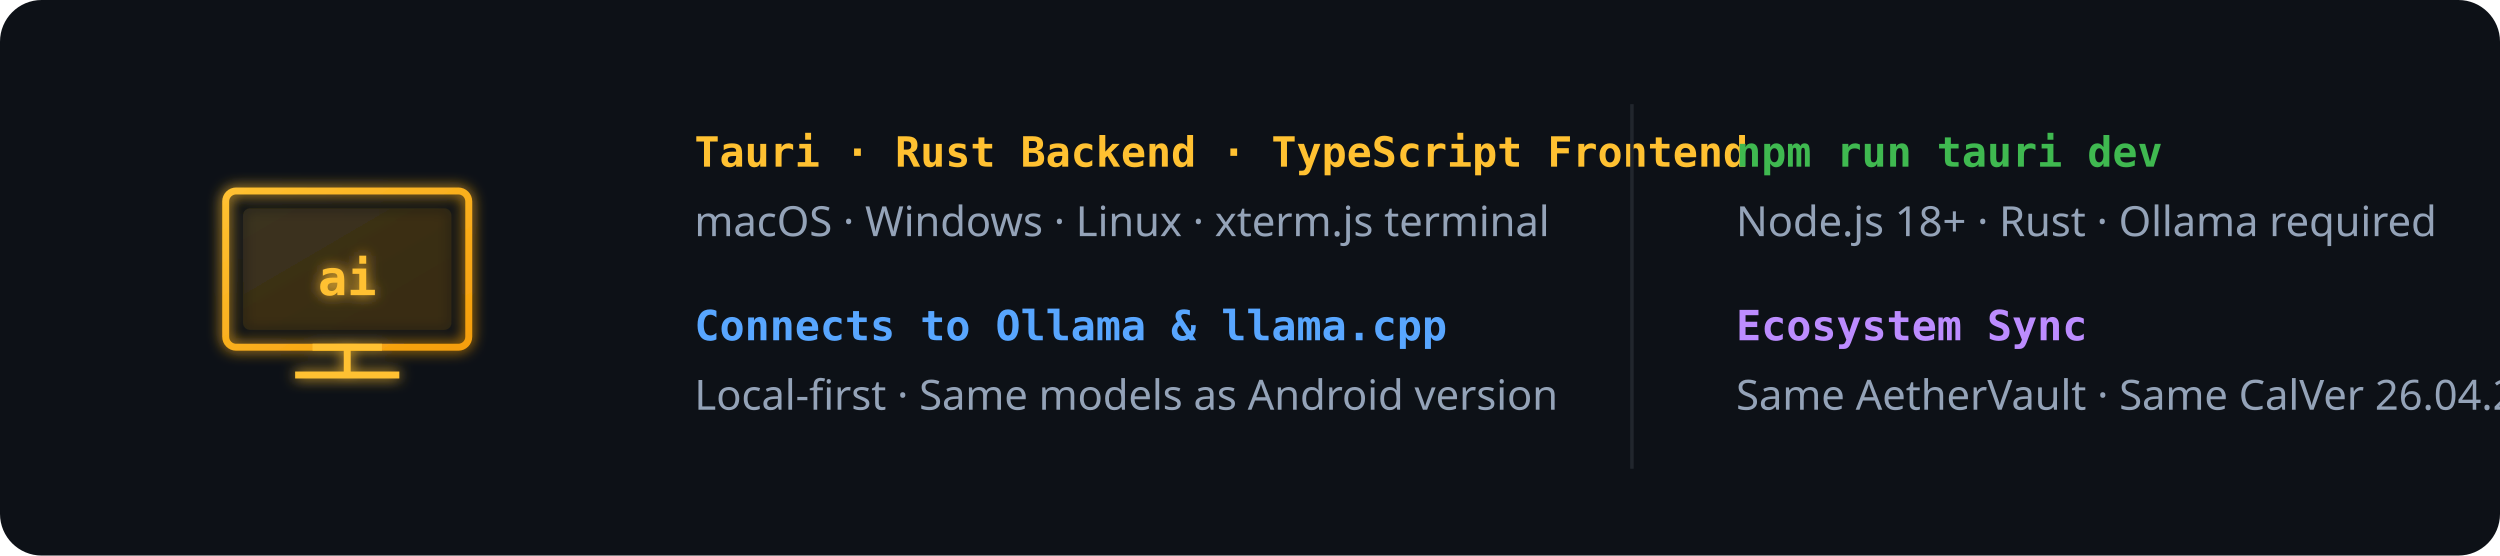
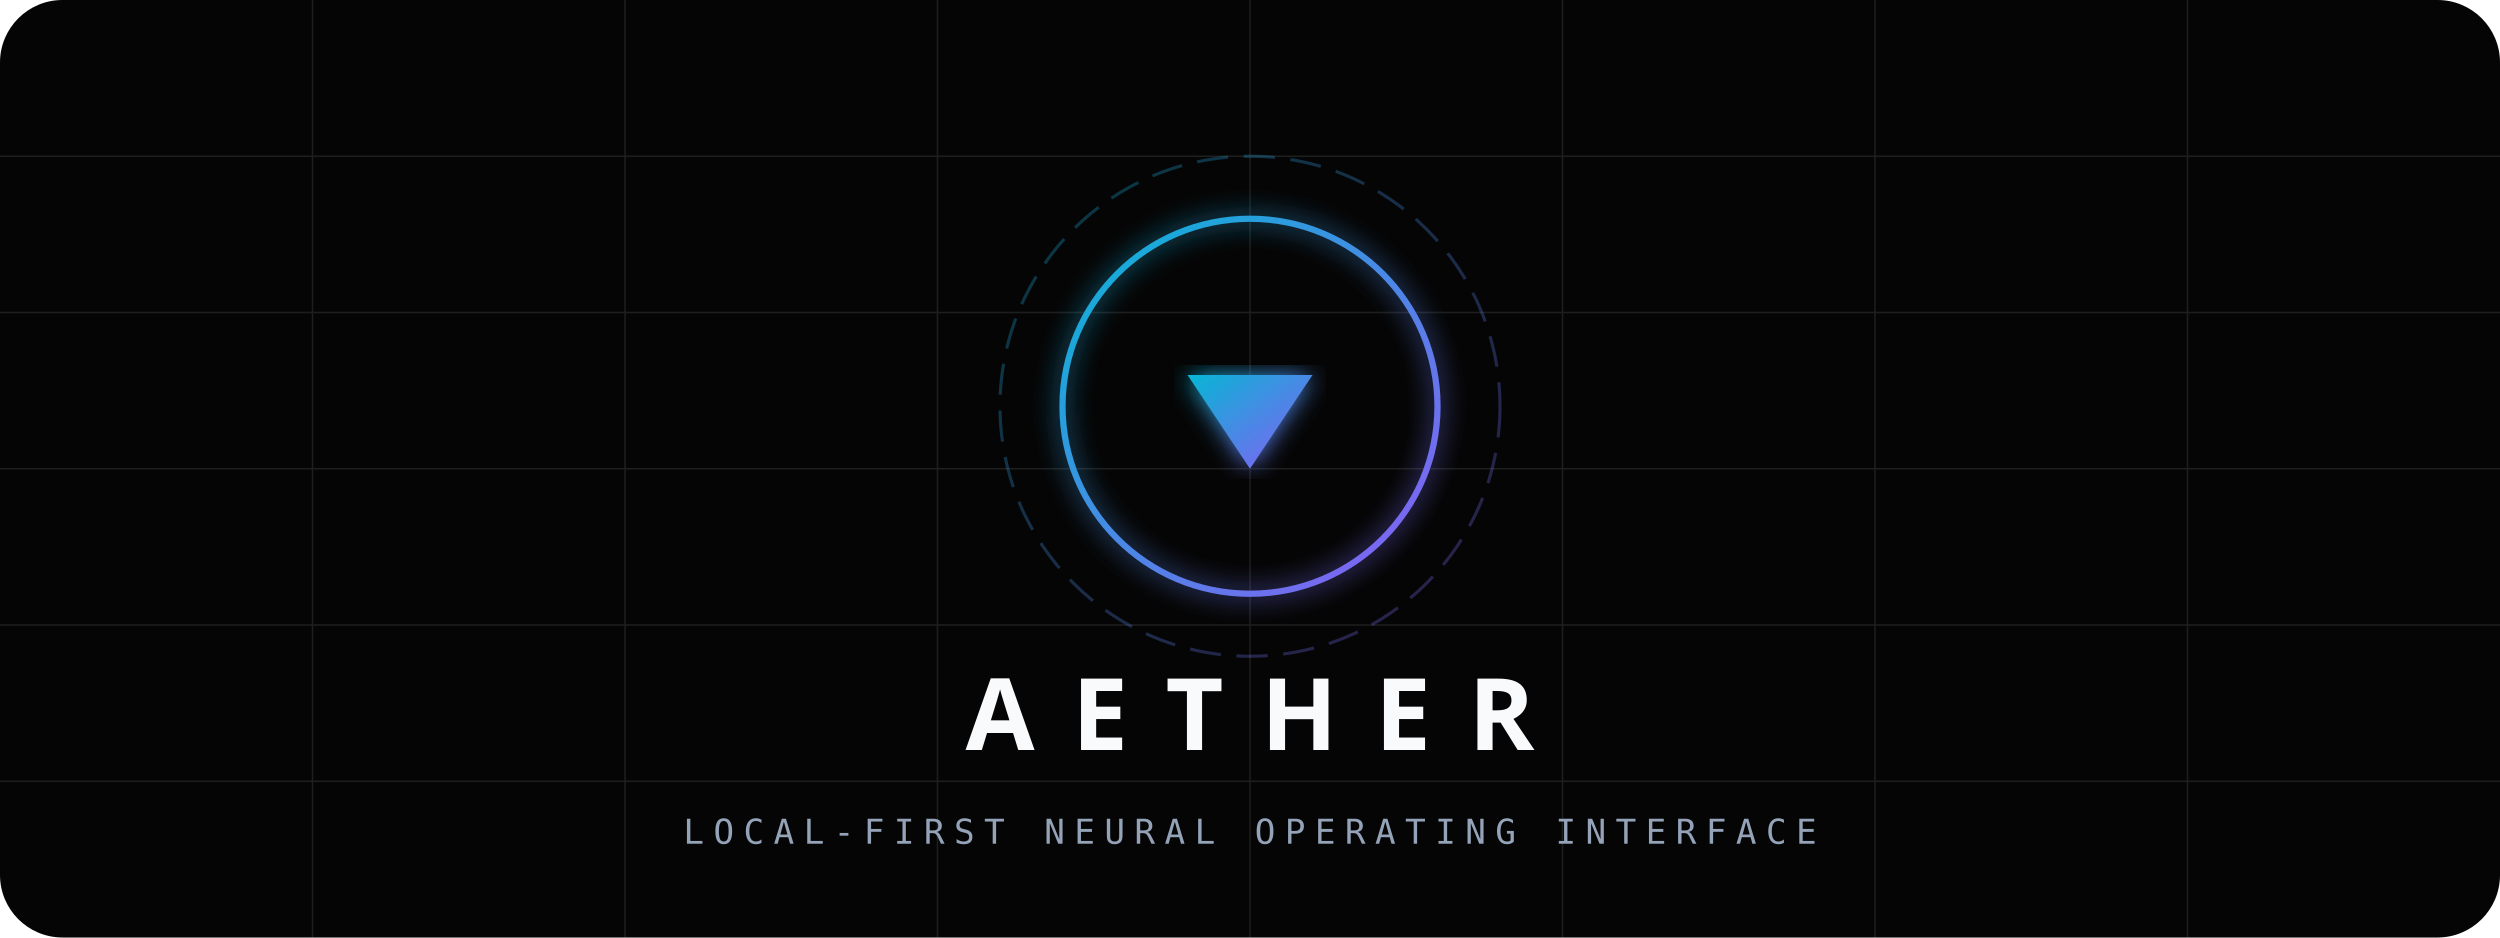
- <svg xmlns="http://www.w3.org/2000/svg" width="720" height="160" viewBox="0 0 720 160">
+ <svg xmlns="http://www.w3.org/2000/svg" width="800" height="300" viewBox="0 0 800 300">
  <defs>
-     <linearGradient id="dGrad" x1="0" y1="0" x2="1" y2="1">
-       <stop offset="0%" stop-color="#FFC131" />
-       <stop offset="100%" stop-color="#f59e0b" />
+     <linearGradient id="grad1" x1="0%" y1="0%" x2="100%" y2="100%">
+       <stop offset="0%" style="stop-color:#06b6d4;stop-opacity:1" />
+       <stop offset="100%" style="stop-color:#8b5cf6;stop-opacity:1" />
    </linearGradient>
    <filter id="glow">
-       <feGaussianBlur stdDeviation="2" result="blur" />
+       <feGaussianBlur stdDeviation="4" result="coloredBlur" />
      <feMerge>
-         <feMergeNode in="blur" />
+         <feMergeNode in="coloredBlur" />
        <feMergeNode in="SourceGraphic" />
      </feMerge>
    </filter>
  </defs>
-   <rect width="720" height="160" fill="#0d1117" rx="12" />
-   <g transform="translate(100,80)" filter="url(#glow)">
-     <rect x="-35" y="-25" width="70" height="45" rx="3" fill="none" stroke="url(#dGrad)" stroke-width="2" />
-     <rect x="-30" y="-20" width="60" height="35" rx="2" fill="url(#dGrad)" opacity="0.1" />
-     <text x="0" y="5" text-anchor="middle" font-family="monospace" font-size="14" fill="#FFC131" font-weight="600">ai</text>
-     <line x1="-10" y1="20" x2="10" y2="20" stroke="#FFC131" stroke-width="2" />
-     <line x1="0" y1="20" x2="0" y2="28" stroke="#FFC131" stroke-width="2" />
-     <line x1="-15" y1="28" x2="15" y2="28" stroke="#FFC131" stroke-width="2" />
+   <rect width="800" height="300" fill="#050505" rx="20" />
+   <g opacity="0.1">
+     <line x1="0" y1="50" x2="800" y2="50" stroke="#f8fafc" stroke-width="0.5" />
+     <line x1="0" y1="100" x2="800" y2="100" stroke="#f8fafc" stroke-width="0.5" />
+     <line x1="0" y1="150" x2="800" y2="150" stroke="#f8fafc" stroke-width="0.5" />
+     <line x1="0" y1="200" x2="800" y2="200" stroke="#f8fafc" stroke-width="0.5" />
+     <line x1="0" y1="250" x2="800" y2="250" stroke="#f8fafc" stroke-width="0.5" />
+     <line x1="100" y1="0" x2="100" y2="300" stroke="#f8fafc" stroke-width="0.5" />
+     <line x1="200" y1="0" x2="200" y2="300" stroke="#f8fafc" stroke-width="0.5" />
+     <line x1="300" y1="0" x2="300" y2="300" stroke="#f8fafc" stroke-width="0.5" />
+     <line x1="400" y1="0" x2="400" y2="300" stroke="#f8fafc" stroke-width="0.5" />
+     <line x1="500" y1="0" x2="500" y2="300" stroke="#f8fafc" stroke-width="0.5" />
+     <line x1="600" y1="0" x2="600" y2="300" stroke="#f8fafc" stroke-width="0.5" />
+     <line x1="700" y1="0" x2="700" y2="300" stroke="#f8fafc" stroke-width="0.5" />
  </g>
-   <text x="200" y="48" fill="#FFC131" font-family="monospace" font-size="12" font-weight="600">Tauri · Rust Backend · TypeScript Frontend</text>
-   <text x="200" y="68" fill="#94a3b8" font-family="sans-serif" font-size="12">macOS · Windows · Linux · xterm.js terminal</text>
-   <text x="200" y="98" fill="#58a6ff" font-family="monospace" font-size="12" font-weight="600">Connects to Ollama &amp; llama.cpp</text>
-   <text x="200" y="118" fill="#94a3b8" font-family="sans-serif" font-size="12">Local-first · Same models as Android version</text>
-   <text x="500" y="48" fill="#3fb950" font-family="monospace" font-size="12" font-weight="600">npm run tauri dev</text>
-   <text x="500" y="68" fill="#94a3b8" font-family="sans-serif" font-size="12">Node.js 18+ · Rust · Ollama required</text>
-   <text x="500" y="98" fill="#bc8cff" font-family="monospace" font-size="12" font-weight="600">Ecosystem Sync</text>
-   <text x="500" y="118" fill="#94a3b8" font-family="sans-serif" font-size="12">Same AetherVault · Same CalVer 26.04.2</text>
-   <line x1="470" y1="30" x2="470" y2="135" stroke="#21262d" stroke-width="1" />
+   <g transform="translate(400, 130)">
+     <circle cx="0" cy="0" r="80" fill="none" stroke="url(#grad1)" stroke-width="1" stroke-dasharray="10 5" opacity="0.3">
+       <animateTransform attributeName="transform" type="rotate" from="0" to="360" dur="20s" repeatCount="indefinite" />
+     </circle>
+     <circle cx="0" cy="0" r="60" fill="none" stroke="url(#grad1)" stroke-width="2" filter="url(#glow)" />
+     <path d="M-20,-10 L0,20 L20,-10 Z" fill="url(#grad1)" filter="url(#glow)" />
+   </g>
+   <text x="400" y="240" text-anchor="middle" font-family="sans-serif" font-size="32" font-weight="700" fill="#f8fafc" letter-spacing="12" style="font-family: 'Space Grotesk', sans-serif;">AETHER</text>
+   <text x="400" y="270" text-anchor="middle" font-family="monospace" font-size="11" fill="#94a3b8" letter-spacing="3" style="font-family: 'JetBrains Mono', monospace;">LOCAL-FIRST NEURAL OPERATING INTERFACE</text>
</svg>
